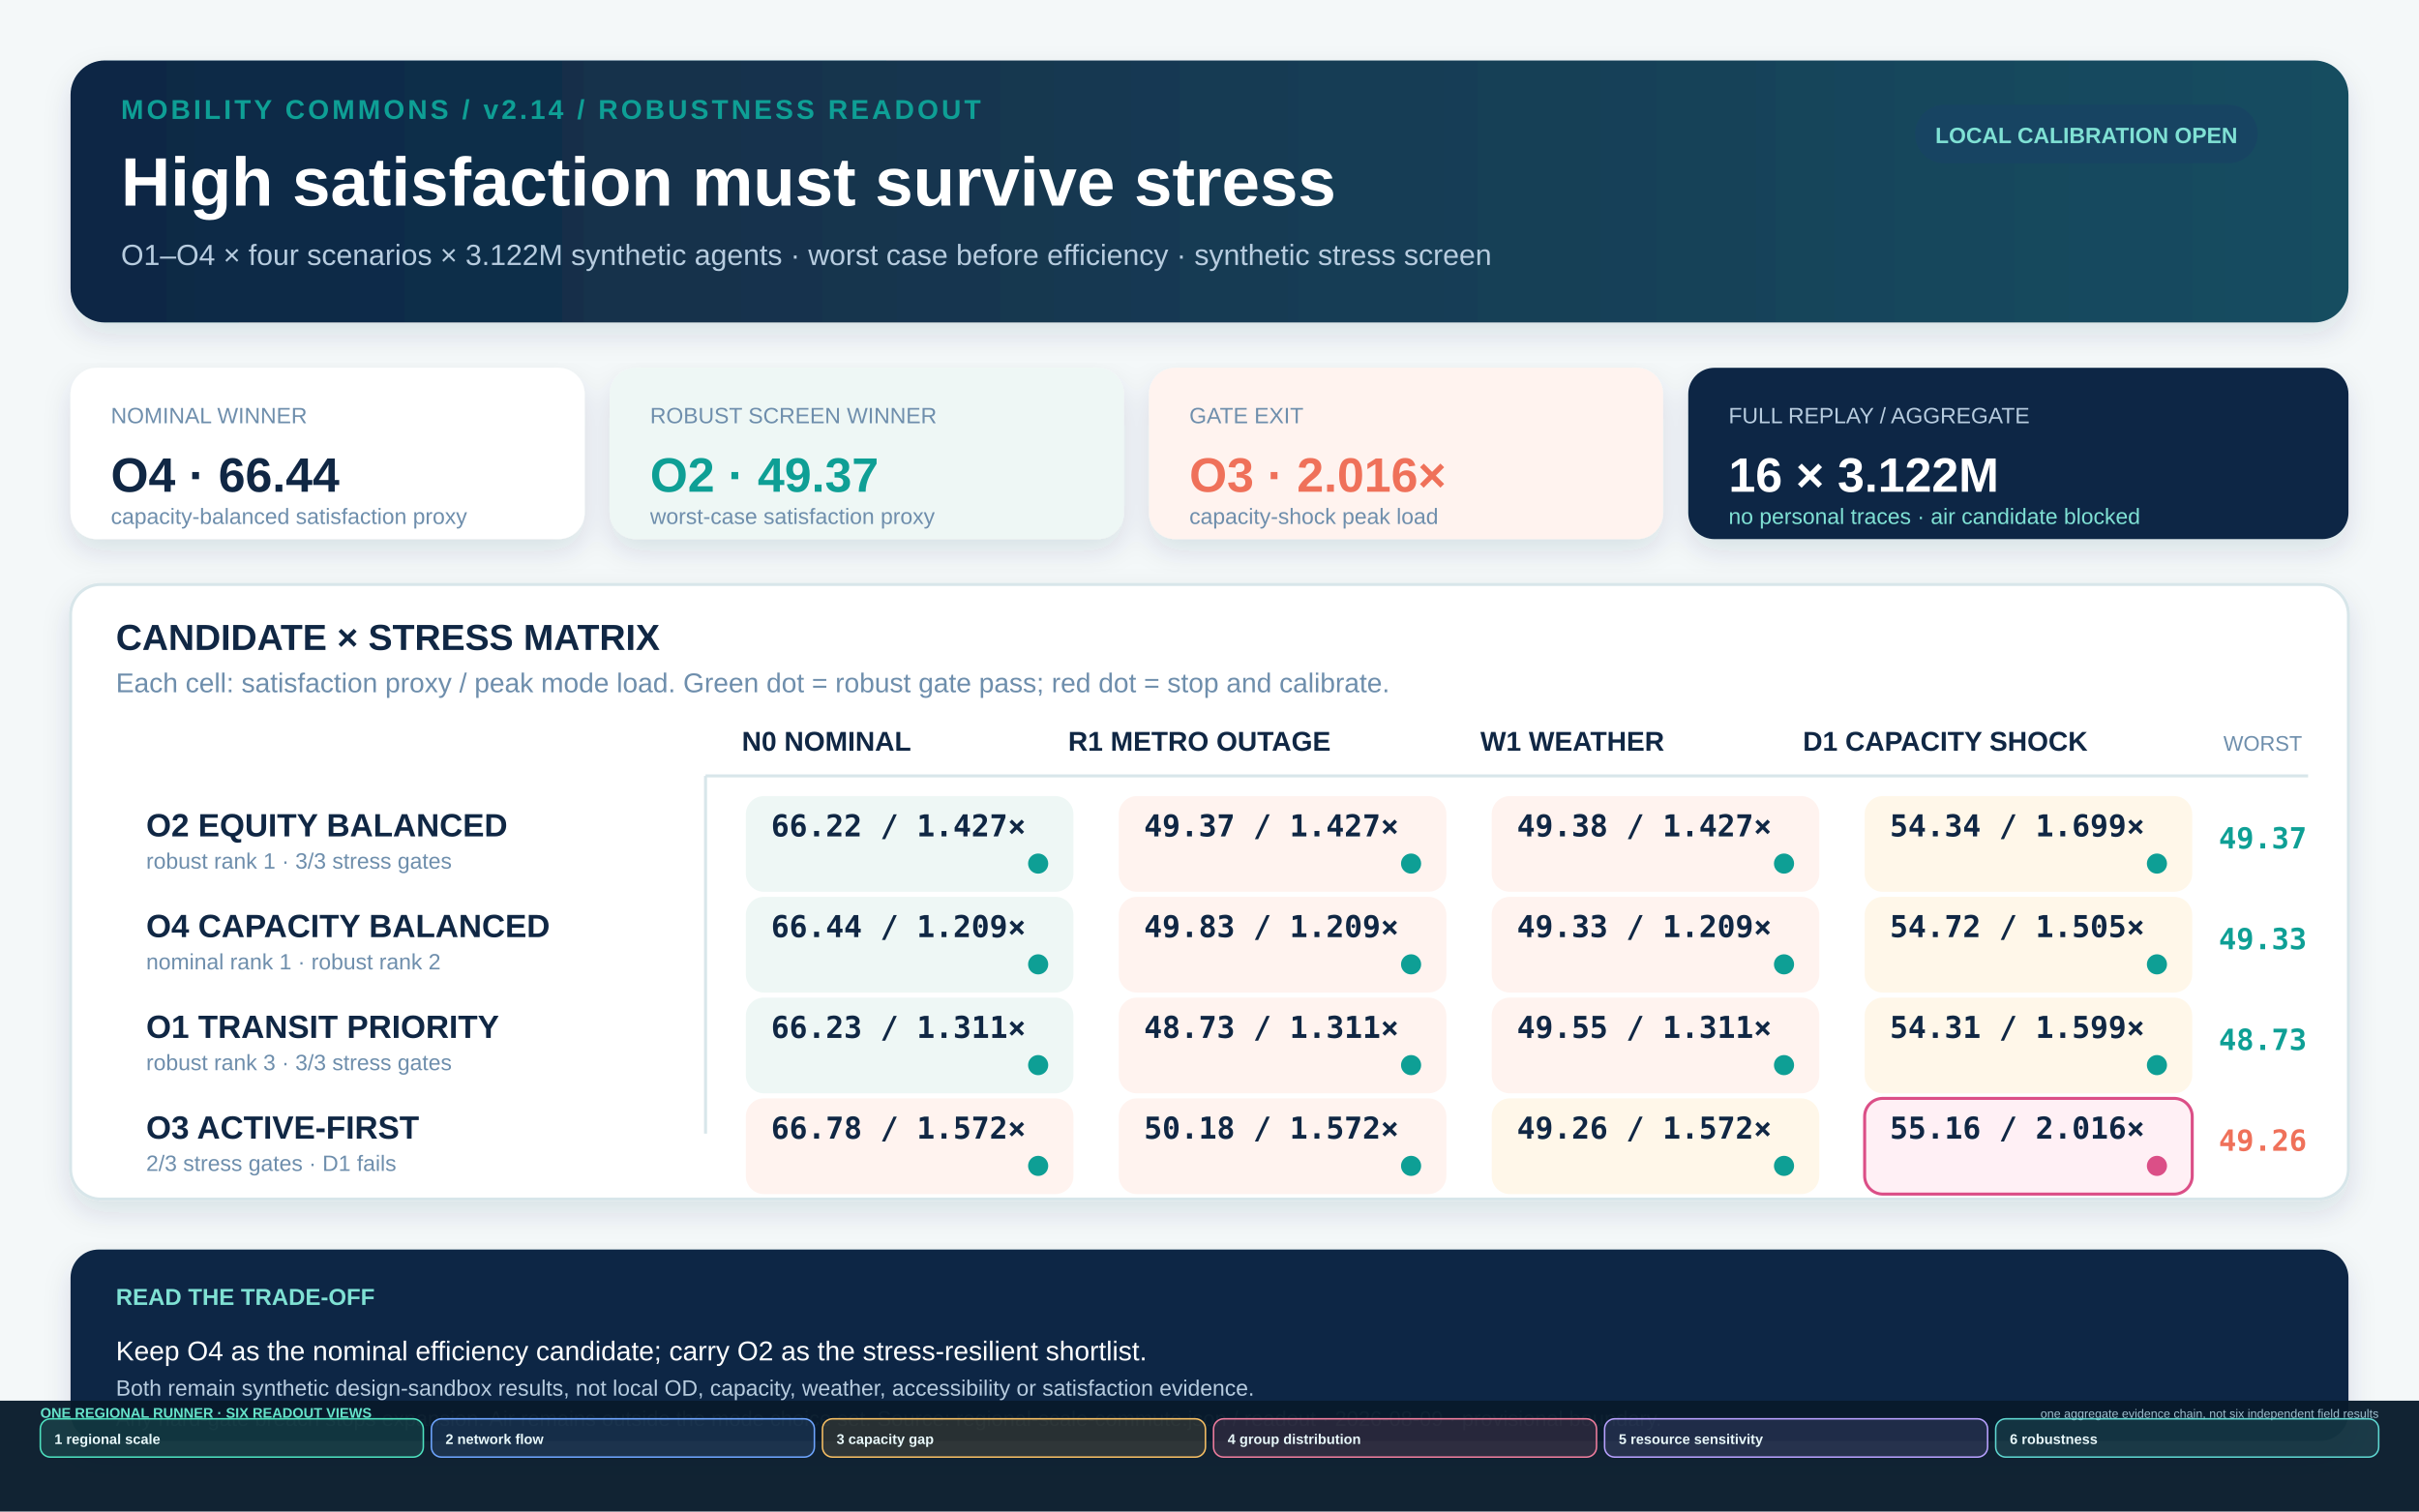
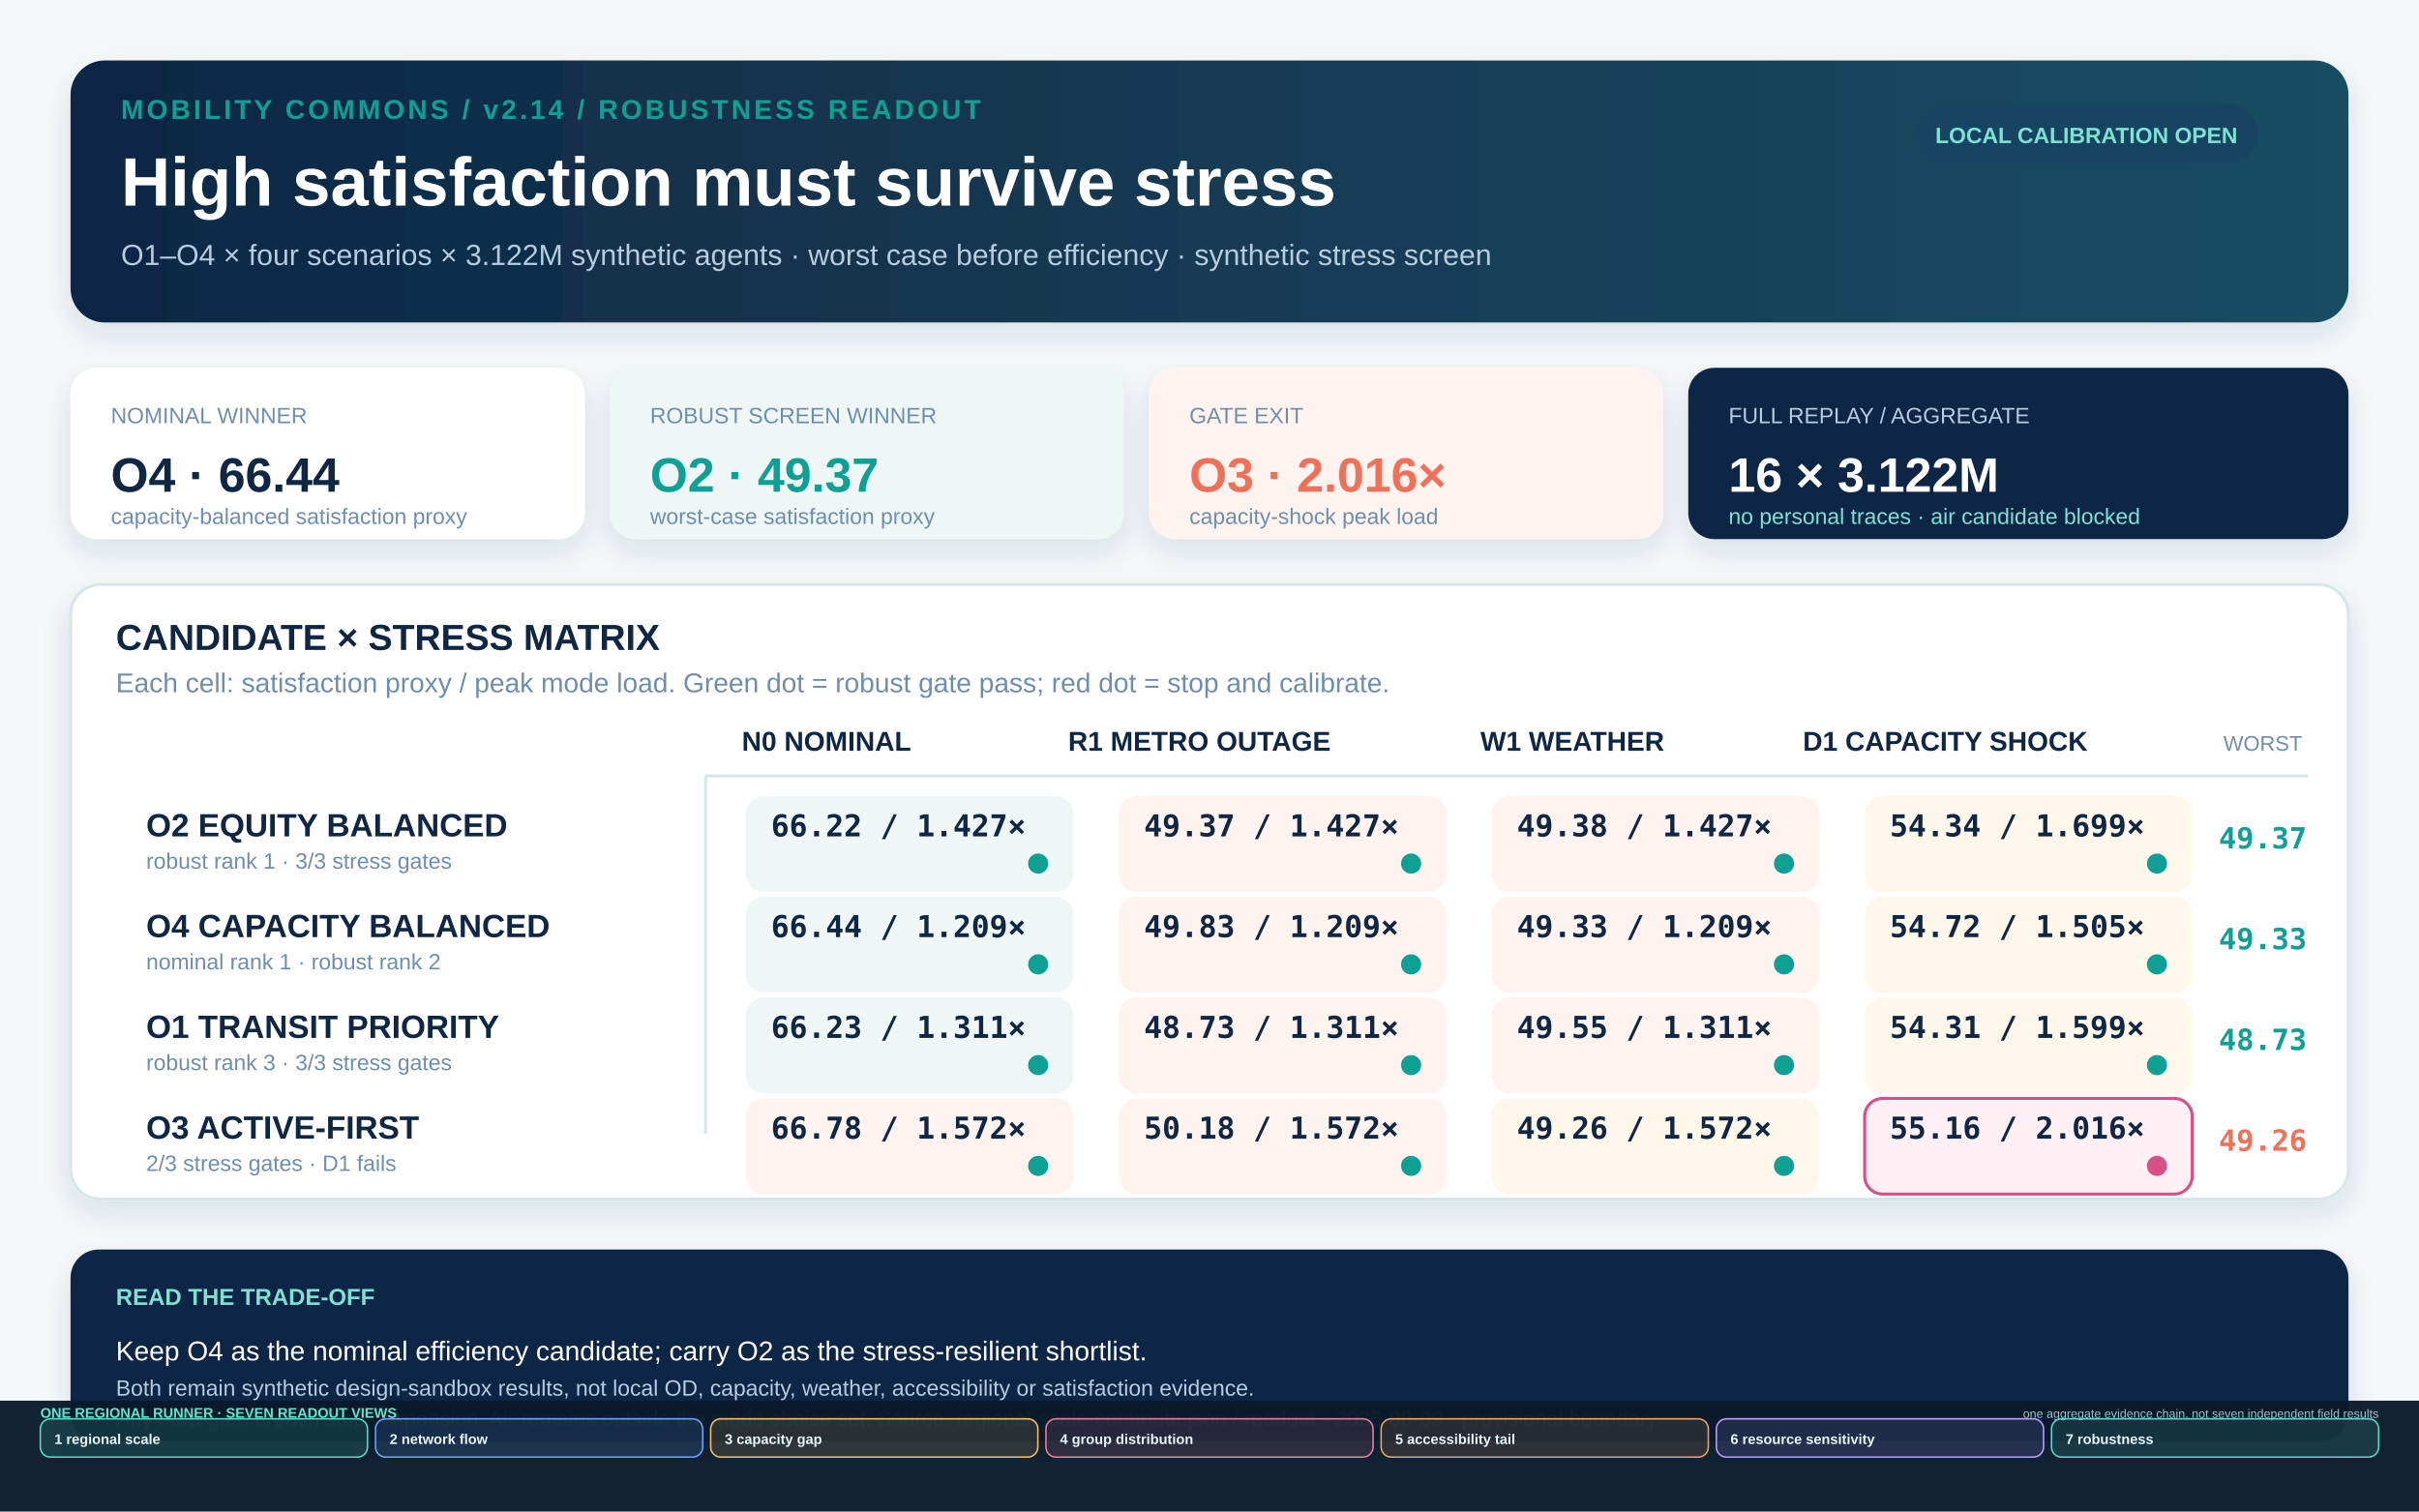
<svg xmlns="http://www.w3.org/2000/svg" width="2400" height="1500" viewBox="0 0 2400 1500" role="img" aria-labelledby="title desc">
  <defs>
    <filter id="shadow" x="-10%" y="-10%" width="120%" height="130%">
      <feDropShadow dx="0" dy="12" stdDeviation="14" flood-color="#173555" flood-opacity=".12" />
    </filter>
    <linearGradient id="hero" x1="0" x2="1">
      <stop offset="0" stop-color="#102744" />
      <stop offset="1" stop-color="#174d61" />
    </linearGradient>
    <style>
      .sans{font-family:Arial,"PingFang SC","Microsoft YaHei",sans-serif}.mono{font-family:"SFMono-Regular",Consolas,monospace}
      .ink{fill:#102744}.muted{fill:#6e8eac}.white{fill:#fff}.teal{fill:#0e9f95}.coral{fill:#ef715a}
      .title{font-size:68px;font-weight:800}.h2{font-size:36px;font-weight:800}.body{font-size:27px}.small{font-size:22px}.value{font-size:48px;font-weight:800}
    </style>
  </defs>
  <rect width="2400" height="1500" fill="#f4f8f9" />
  <rect x="70" y="60" width="2260" height="260" rx="34" fill="url(#hero)" filter="url(#shadow)" />
  <text x="120" y="118" class="sans teal" font-size="27" font-weight="800" letter-spacing="3">MOBILITY COMMONS / v2.14 / ROBUSTNESS READOUT</text>
  <text x="120" y="204" class="sans white title">High satisfaction must survive stress</text>
  <text x="120" y="263" class="sans" font-size="29" fill="#b7ccdf">O1–O4 × four scenarios × 3.122M synthetic agents · worst case before efficiency · synthetic stress screen</text>
  <rect x="1900" y="104" width="340" height="58" rx="29" fill="#174462" />
  <text x="2070" y="142" text-anchor="middle" class="sans" font-size="22" fill="#7fe1d4" font-weight="800">LOCAL CALIBRATION OPEN</text>
  <g filter="url(#shadow)">
    <rect x="70" y="365" width="510" height="170" rx="26" fill="#fff" />
    <rect x="605" y="365" width="510" height="170" rx="26" fill="#eef7f5" />
    <rect x="1140" y="365" width="510" height="170" rx="26" fill="#fff3ef" />
    <rect x="1675" y="365" width="655" height="170" rx="26" fill="#102744" />
  </g>
  <text x="110" y="420" class="sans muted small">NOMINAL WINNER</text>
  <text x="110" y="488" class="sans ink value">O4 · 66.44</text>
  <text x="110" y="520" class="sans muted small">capacity-balanced satisfaction proxy</text>
  <text x="645" y="420" class="sans muted small">ROBUST SCREEN WINNER</text>
  <text x="645" y="488" class="sans teal value">O2 · 49.37</text>
  <text x="645" y="520" class="sans muted small">worst-case satisfaction proxy</text>
  <text x="1180" y="420" class="sans muted small">GATE EXIT</text>
  <text x="1180" y="488" class="sans coral value">O3 · 2.016×</text>
  <text x="1180" y="520" class="sans muted small">capacity-shock peak load</text>
  <text x="1715" y="420" class="sans" fill="#b7ccdf" font-size="22">FULL REPLAY / AGGREGATE</text>
  <text x="1715" y="488" class="sans white value">16 × 3.122M</text>
  <text x="1715" y="520" class="sans" fill="#7fe1d4" font-size="22">no personal traces · air candidate blocked</text>
  <rect x="70" y="580" width="2260" height="610" rx="30" fill="#fff" stroke="#d8e6ea" stroke-width="3" filter="url(#shadow)" />
  <text x="115" y="645" class="sans ink h2">CANDIDATE × STRESS MATRIX</text>
  <text x="115" y="687" class="sans muted body">Each cell: satisfaction proxy / peak mode load. Green dot = robust gate pass; red dot = stop and calibrate.</text>
  <text x="820" y="745" text-anchor="middle" class="sans ink" font-size="27" font-weight="800">N0 NOMINAL</text>
  <text x="1190" y="745" text-anchor="middle" class="sans ink" font-size="27" font-weight="800">R1 METRO OUTAGE</text>
  <text x="1560" y="745" text-anchor="middle" class="sans ink" font-size="27" font-weight="800">W1 WEATHER</text>
  <text x="1930" y="745" text-anchor="middle" class="sans ink" font-size="27" font-weight="800">D1 CAPACITY SHOCK</text>
  <text x="2245" y="745" text-anchor="middle" class="sans muted" font-size="21">WORST</text>
  <line x1="700" y1="770" x2="2290" y2="770" stroke="#d8e6ea" stroke-width="3" />
  <line x1="700" y1="770" x2="700" y2="1125" stroke="#d8e6ea" stroke-width="3" />
  <g class="sans">
    <text x="145" y="830" class="ink" font-size="32" font-weight="800">O2 EQUITY BALANCED</text>
    <text x="145" y="862" class="muted small">robust rank 1 · 3/3 stress gates</text>
    <text x="145" y="930" class="ink" font-size="32" font-weight="800">O4 CAPACITY BALANCED</text>
    <text x="145" y="962" class="muted small">nominal rank 1 · robust rank 2</text>
    <text x="145" y="1030" class="ink" font-size="32" font-weight="800">O1 TRANSIT PRIORITY</text>
    <text x="145" y="1062" class="muted small">robust rank 3 · 3/3 stress gates</text>
    <text x="145" y="1130" class="ink" font-size="32" font-weight="800">O3 ACTIVE-FIRST</text>
    <text x="145" y="1162" class="muted small">2/3 stress gates · D1 fails</text>
  </g>
  <g>
    <rect x="740" y="790" width="325" height="95" rx="18" fill="#eef7f5" />
    <text x="765" y="830" class="mono ink" font-size="30" font-weight="800">66.22 / 1.427×</text>
    <circle cx="1030" cy="857" r="10" fill="#0e9f95" />
    <rect x="1110" y="790" width="325" height="95" rx="18" fill="#fff3ef" />
    <text x="1135" y="830" class="mono ink" font-size="30" font-weight="800">49.37 / 1.427×</text>
    <circle cx="1400" cy="857" r="10" fill="#0e9f95" />
    <rect x="1480" y="790" width="325" height="95" rx="18" fill="#fff3ef" />
    <text x="1505" y="830" class="mono ink" font-size="30" font-weight="800">49.38 / 1.427×</text>
    <circle cx="1770" cy="857" r="10" fill="#0e9f95" />
    <rect x="1850" y="790" width="325" height="95" rx="18" fill="#fff7e9" />
    <text x="1875" y="830" class="mono ink" font-size="30" font-weight="800">54.34 / 1.699×</text>
    <circle cx="2140" cy="857" r="10" fill="#0e9f95" />
    <text x="2245" y="842" text-anchor="middle" class="mono teal" font-size="29" font-weight="800">49.37</text>
    <rect x="740" y="890" width="325" height="95" rx="18" fill="#eef7f5" />
    <text x="765" y="930" class="mono ink" font-size="30" font-weight="800">66.44 / 1.209×</text>
    <circle cx="1030" cy="957" r="10" fill="#0e9f95" />
    <rect x="1110" y="890" width="325" height="95" rx="18" fill="#fff3ef" />
    <text x="1135" y="930" class="mono ink" font-size="30" font-weight="800">49.83 / 1.209×</text>
    <circle cx="1400" cy="957" r="10" fill="#0e9f95" />
    <rect x="1480" y="890" width="325" height="95" rx="18" fill="#fff3ef" />
    <text x="1505" y="930" class="mono ink" font-size="30" font-weight="800">49.33 / 1.209×</text>
    <circle cx="1770" cy="957" r="10" fill="#0e9f95" />
    <rect x="1850" y="890" width="325" height="95" rx="18" fill="#fff7e9" />
    <text x="1875" y="930" class="mono ink" font-size="30" font-weight="800">54.72 / 1.505×</text>
    <circle cx="2140" cy="957" r="10" fill="#0e9f95" />
    <text x="2245" y="942" text-anchor="middle" class="mono teal" font-size="29" font-weight="800">49.33</text>
    <rect x="740" y="990" width="325" height="95" rx="18" fill="#eef7f5" />
    <text x="765" y="1030" class="mono ink" font-size="30" font-weight="800">66.23 / 1.311×</text>
    <circle cx="1030" cy="1057" r="10" fill="#0e9f95" />
    <rect x="1110" y="990" width="325" height="95" rx="18" fill="#fff3ef" />
    <text x="1135" y="1030" class="mono ink" font-size="30" font-weight="800">48.73 / 1.311×</text>
    <circle cx="1400" cy="1057" r="10" fill="#0e9f95" />
    <rect x="1480" y="990" width="325" height="95" rx="18" fill="#fff3ef" />
    <text x="1505" y="1030" class="mono ink" font-size="30" font-weight="800">49.55 / 1.311×</text>
    <circle cx="1770" cy="1057" r="10" fill="#0e9f95" />
    <rect x="1850" y="990" width="325" height="95" rx="18" fill="#fff7e9" />
    <text x="1875" y="1030" class="mono ink" font-size="30" font-weight="800">54.31 / 1.599×</text>
    <circle cx="2140" cy="1057" r="10" fill="#0e9f95" />
    <text x="2245" y="1042" text-anchor="middle" class="mono teal" font-size="29" font-weight="800">48.73</text>
    <rect x="740" y="1090" width="325" height="95" rx="18" fill="#fff3ef" />
    <text x="765" y="1130" class="mono ink" font-size="30" font-weight="800">66.78 / 1.572×</text>
    <circle cx="1030" cy="1157" r="10" fill="#0e9f95" />
    <rect x="1110" y="1090" width="325" height="95" rx="18" fill="#fff3ef" />
    <text x="1135" y="1130" class="mono ink" font-size="30" font-weight="800">50.18 / 1.572×</text>
    <circle cx="1400" cy="1157" r="10" fill="#0e9f95" />
    <rect x="1480" y="1090" width="325" height="95" rx="18" fill="#fff7e9" />
    <text x="1505" y="1130" class="mono ink" font-size="30" font-weight="800">49.26 / 1.572×</text>
    <circle cx="1770" cy="1157" r="10" fill="#0e9f95" />
    <rect x="1850" y="1090" width="325" height="95" rx="18" fill="#fff0f5" stroke="#db4f87" stroke-width="3" />
    <text x="1875" y="1130" class="mono ink" font-size="30" font-weight="800">55.16 / 2.016×</text>
    <circle cx="2140" cy="1157" r="10" fill="#db4f87" />
    <text x="2245" y="1142" text-anchor="middle" class="mono coral" font-size="29" font-weight="800">49.26</text>
  </g>
  <rect x="70" y="1240" width="2260" height="190" rx="28" fill="#102744" filter="url(#shadow)" />
  <text x="115" y="1295" class="sans" fill="#7fe1d4" font-size="23" font-weight="800">READ THE TRADE-OFF</text>
  <text x="115" y="1350" class="sans white" font-size="27">Keep O4 as the nominal efficiency candidate; carry O2 as the stress-resilient shortlist.</text>
  <text x="115" y="1385" class="sans" fill="#b7ccdf" font-size="22">Both remain synthetic design-sandbox results, not local OD, capacity, weather, accessibility or satisfaction evidence.</text>
  <text x="115" y="1415" class="sans" fill="#b7ccdf" font-size="21">Any hard-gate breach stops expansion. Air remains outside the mode choice set. Source: regional-scale-commute.json / readout · 2026-08-09 · provisional boundary.</text>
  <g id="evidence-chain-ribbon">
    <rect x="0" y="1390" width="2400" height="110" fill="#071A2B" opacity=".96" />
-     <text x="40" y="1407" font-family="Arial,sans-serif" font-size="14" font-weight="800" fill="#66E3CA">ONE REGIONAL RUNNER · SIX READOUT VIEWS</text>
-     <text x="2360" y="1407" text-anchor="end" font-family="Arial,sans-serif" font-size="12" fill="#9FC0CF">one aggregate evidence chain, not six independent field results</text>
-     <rect x="40.0" y="1408" width="380.0" height="38" rx="10" fill="#4DE1BF22" stroke="#4DE1BF" stroke-width="1.5" />
+     <text x="40" y="1407" font-family="Arial,sans-serif" font-size="14" font-weight="800" fill="#66E3CA">ONE REGIONAL RUNNER · SEVEN READOUT VIEWS</text>
+     <text x="2360" y="1407" text-anchor="end" font-family="Arial,sans-serif" font-size="12" fill="#9FC0CF">one aggregate evidence chain, not seven independent field results</text>
+     <rect x="40.0" y="1408" width="324.6" height="38" rx="10" fill="#4DE1BF22" stroke="#4DE1BF" stroke-width="1.5" />
    <text x="54.0" y="1433" font-family="Arial,sans-serif" font-size="14" font-weight="800" fill="#E8F8FA">1  regional scale</text>
-     <rect x="428.0" y="1408" width="380.0" height="38" rx="10" fill="#6EA5FF22" stroke="#6EA5FF" stroke-width="1.5" />
-     <text x="442.0" y="1433" font-family="Arial,sans-serif" font-size="14" font-weight="800" fill="#E8F8FA">2  network flow</text>
-     <rect x="816.0" y="1408" width="380.0" height="38" rx="10" fill="#F7BF6322" stroke="#F7BF63" stroke-width="1.5" />
-     <text x="830.0" y="1433" font-family="Arial,sans-serif" font-size="14" font-weight="800" fill="#E8F8FA">3  capacity gap</text>
-     <rect x="1204.0" y="1408" width="380.0" height="38" rx="10" fill="#F07D9E22" stroke="#F07D9E" stroke-width="1.5" />
-     <text x="1218.0" y="1433" font-family="Arial,sans-serif" font-size="14" font-weight="800" fill="#E8F8FA">4  group distribution</text>
-     <rect x="1592.0" y="1408" width="380.0" height="38" rx="10" fill="#B8A1FF22" stroke="#B8A1FF" stroke-width="1.5" />
-     <text x="1606.0" y="1433" font-family="Arial,sans-serif" font-size="14" font-weight="800" fill="#E8F8FA">5  resource sensitivity</text>
-     <rect x="1980.0" y="1408" width="380.0" height="38" rx="10" fill="#5ED6D022" stroke="#5ED6D0" stroke-width="1.5" />
-     <text x="1994.0" y="1433" font-family="Arial,sans-serif" font-size="14" font-weight="800" fill="#E8F8FA">6  robustness</text>
+     <rect x="372.6" y="1408" width="324.6" height="38" rx="10" fill="#6EA5FF22" stroke="#6EA5FF" stroke-width="1.5" />
+     <text x="386.6" y="1433" font-family="Arial,sans-serif" font-size="14" font-weight="800" fill="#E8F8FA">2  network flow</text>
+     <rect x="705.1" y="1408" width="324.6" height="38" rx="10" fill="#F7BF6322" stroke="#F7BF63" stroke-width="1.5" />
+     <text x="719.1" y="1433" font-family="Arial,sans-serif" font-size="14" font-weight="800" fill="#E8F8FA">3  capacity gap</text>
+     <rect x="1037.7" y="1408" width="324.6" height="38" rx="10" fill="#F07D9E22" stroke="#F07D9E" stroke-width="1.5" />
+     <text x="1051.7" y="1433" font-family="Arial,sans-serif" font-size="14" font-weight="800" fill="#E8F8FA">4  group distribution</text>
+     <rect x="1370.3" y="1408" width="324.6" height="38" rx="10" fill="#F4A26122" stroke="#F4A261" stroke-width="1.5" />
+     <text x="1384.3" y="1433" font-family="Arial,sans-serif" font-size="14" font-weight="800" fill="#E8F8FA">5  accessibility tail</text>
+     <rect x="1702.9" y="1408" width="324.6" height="38" rx="10" fill="#B8A1FF22" stroke="#B8A1FF" stroke-width="1.5" />
+     <text x="1716.9" y="1433" font-family="Arial,sans-serif" font-size="14" font-weight="800" fill="#E8F8FA">6  resource sensitivity</text>
+     <rect x="2035.4" y="1408" width="324.6" height="38" rx="10" fill="#5ED6D022" stroke="#5ED6D0" stroke-width="1.5" />
+     <text x="2049.4" y="1433" font-family="Arial,sans-serif" font-size="14" font-weight="800" fill="#E8F8FA">7  robustness</text>
  </g>
</svg>
